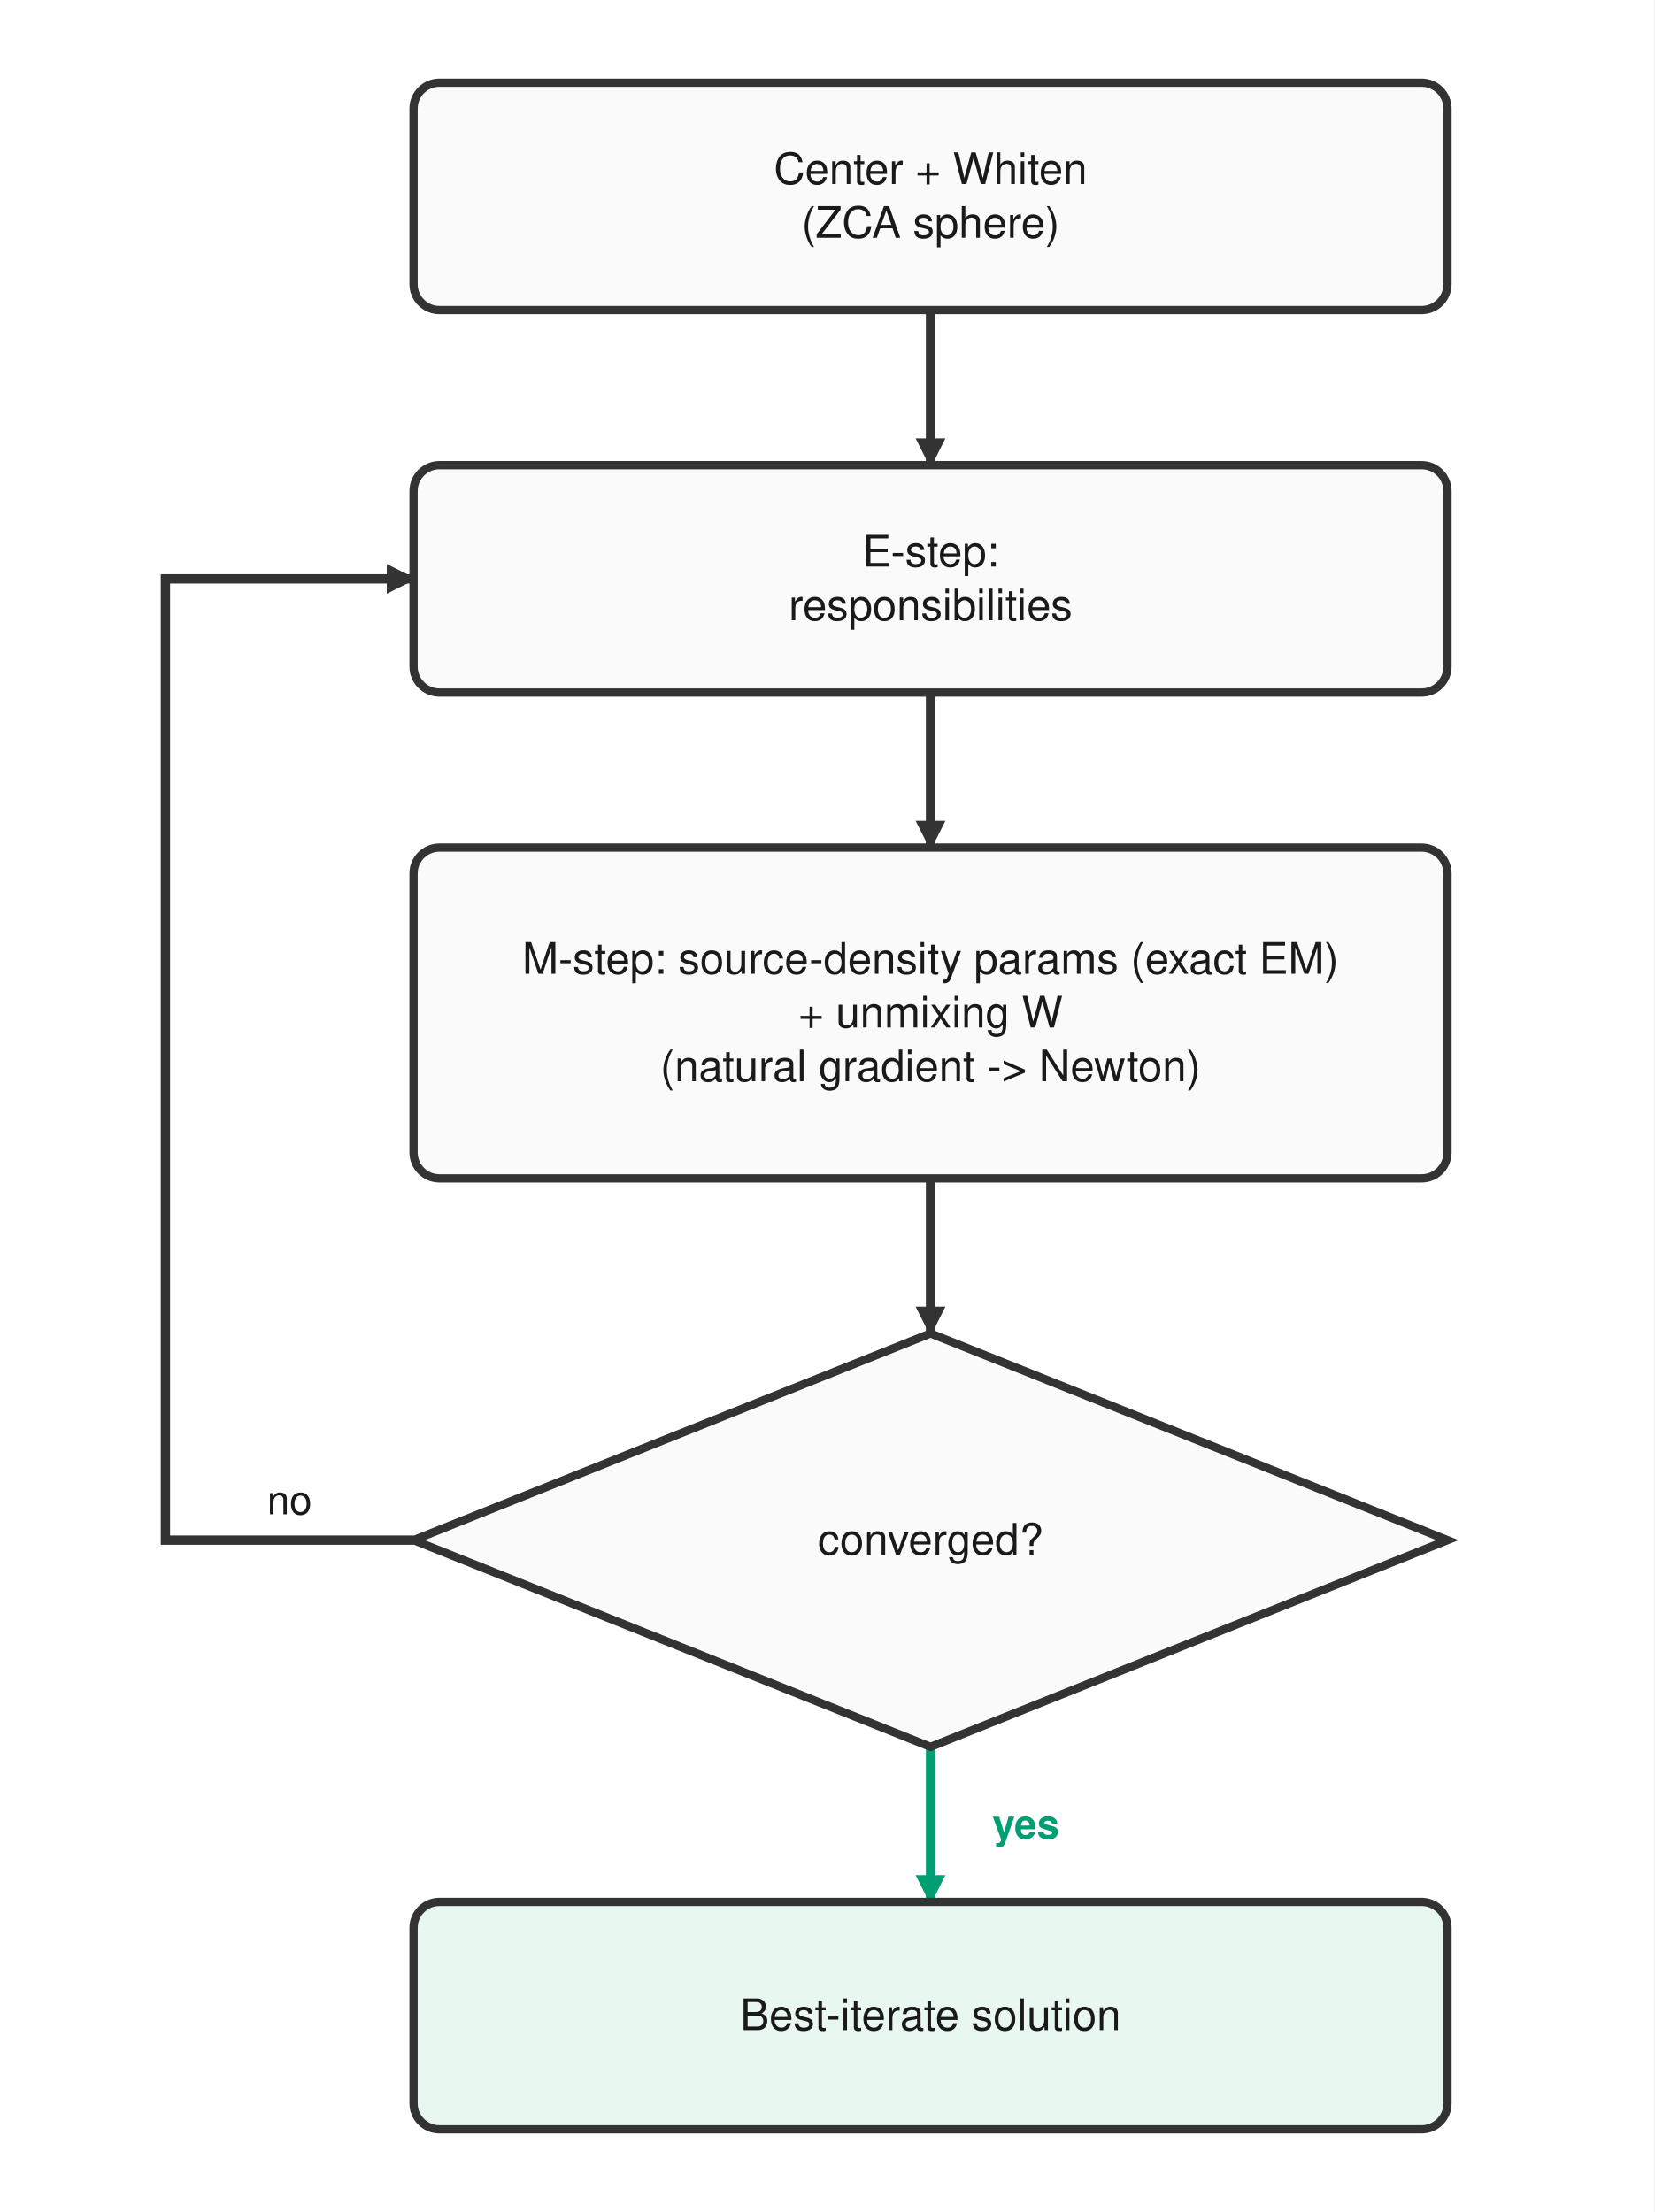
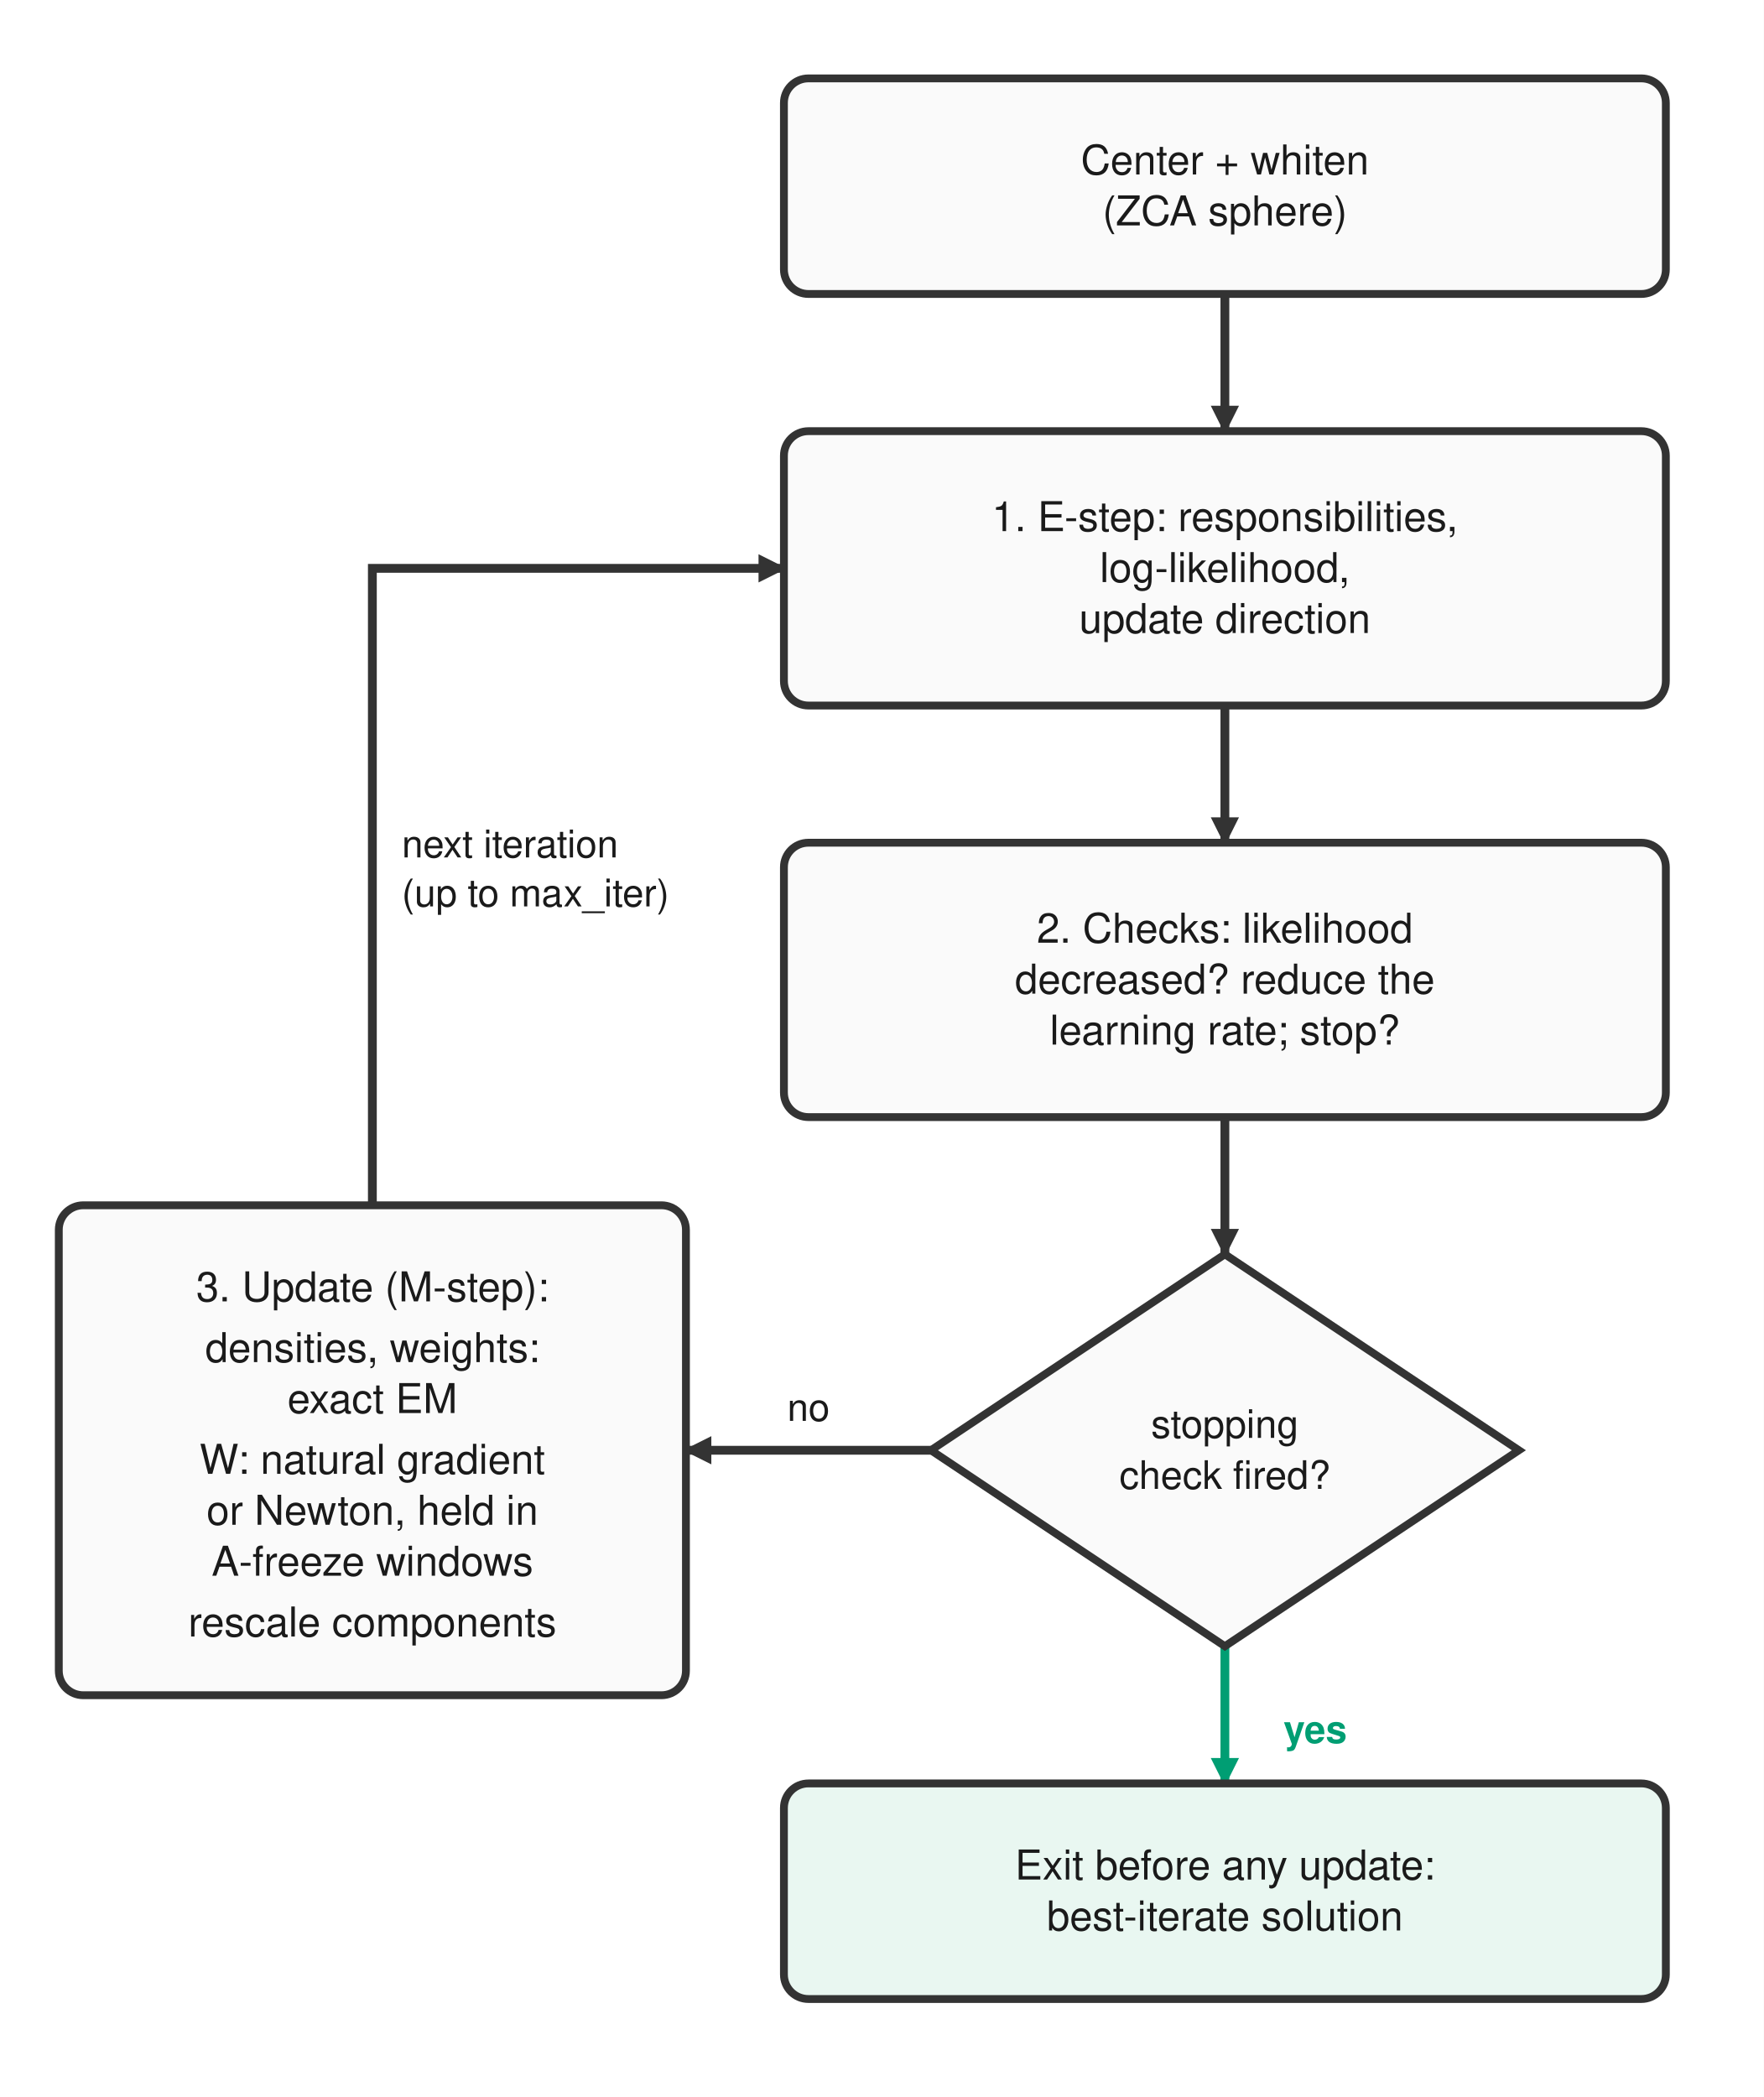
- <svg xmlns="http://www.w3.org/2000/svg" width="160mm" height="214mm" viewBox="0 0 160 214">
+ <svg xmlns="http://www.w3.org/2000/svg" width="180mm" height="214mm" viewBox="0 0 180 214">
  <defs>
    <marker id="arrow" viewBox="0 0 10 10" refX="9" refY="5" markerWidth="3.2" markerHeight="3.2" orient="auto-start-reverse">
      <path d="M 0 0 L 10 5 L 0 10 z" fill="#333333" />
    </marker>
    <marker id="arrow-accent" viewBox="0 0 10 10" refX="9" refY="5" markerWidth="3.2" markerHeight="3.2" orient="auto-start-reverse">
      <path d="M 0 0 L 10 5 L 0 10 z" fill="#009E73" />
    </marker>
  </defs>
-   <rect x="0" y="0" width="160" height="214" fill="white" />
-   <line x1="90.00" y1="30.00" x2="90.00" y2="45.00" stroke="#333333" stroke-width="0.9" marker-end="url(#arrow)" />
-   <line x1="90.00" y1="67.00" x2="90.00" y2="82.00" stroke="#333333" stroke-width="0.9" marker-end="url(#arrow)" />
-   <line x1="90.00" y1="114.00" x2="90.00" y2="129.00" stroke="#333333" stroke-width="0.9" marker-end="url(#arrow)" />
-   <line x1="90.00" y1="169.00" x2="90.00" y2="184.00" stroke="#009E73" stroke-width="0.9" marker-end="url(#arrow-accent)" />
-   <path d="M 40.00 149.00 L 16.00 149.00 L 16.00 56.00 L 40.00 56.00" fill="none" stroke="#333333" stroke-width="0.9" marker-end="url(#arrow)" />
-   <rect x="40.00" y="8.00" width="100.00" height="22.00" rx="2.5" fill="#FAFAFA" stroke="#333333" stroke-width="0.8" />
-   <text x="90.00" y="16.40" text-anchor="middle" dominant-baseline="middle" font-family="Helvetica, Arial, sans-serif" font-size="4.2" fill="#1A1A1A">Center + Whiten</text>
-   <text x="90.00" y="21.60" text-anchor="middle" dominant-baseline="middle" font-family="Helvetica, Arial, sans-serif" font-size="4.2" fill="#1A1A1A">(ZCA sphere)</text>
-   <rect x="40.00" y="45.00" width="100.00" height="22.00" rx="2.5" fill="#FAFAFA" stroke="#333333" stroke-width="0.8" />
-   <text x="90.00" y="53.40" text-anchor="middle" dominant-baseline="middle" font-family="Helvetica, Arial, sans-serif" font-size="4.2" fill="#1A1A1A">E-step:</text>
-   <text x="90.00" y="58.60" text-anchor="middle" dominant-baseline="middle" font-family="Helvetica, Arial, sans-serif" font-size="4.2" fill="#1A1A1A">responsibilities</text>
-   <rect x="40.00" y="82.00" width="100.00" height="32.00" rx="2.5" fill="#FAFAFA" stroke="#333333" stroke-width="0.8" />
-   <text x="90.00" y="92.80" text-anchor="middle" dominant-baseline="middle" font-family="Helvetica, Arial, sans-serif" font-size="4.2" fill="#1A1A1A">M-step: source-density params (exact EM)</text>
-   <text x="90.00" y="98.00" text-anchor="middle" dominant-baseline="middle" font-family="Helvetica, Arial, sans-serif" font-size="4.2" fill="#1A1A1A">+ unmixing W</text>
-   <text x="90.00" y="103.20" text-anchor="middle" dominant-baseline="middle" font-family="Helvetica, Arial, sans-serif" font-size="4.2" fill="#1A1A1A">(natural gradient -&gt; Newton)</text>
-   <polygon points="90.00,129.00 140.00,149.00 90.00,169.00 40.00,149.00" fill="#FAFAFA" stroke="#333333" stroke-width="0.8" />
-   <text x="90.00" y="149.00" text-anchor="middle" dominant-baseline="middle" font-family="Helvetica, Arial, sans-serif" font-size="4.2" fill="#1A1A1A">converged?</text>
-   <rect x="40.00" y="184.00" width="100.00" height="22.00" rx="2.5" fill="#E9F7F1" stroke="#333333" stroke-width="0.8" />
-   <text x="90.00" y="195.00" text-anchor="middle" dominant-baseline="middle" font-family="Helvetica, Arial, sans-serif" font-size="4.2" fill="#1A1A1A">Best-iterate solution</text>
-   <text x="28.00" y="146.50" text-anchor="middle" font-family="Helvetica, Arial, sans-serif" font-size="3.9" fill="#1A1A1A">no</text>
-   <text x="96.00" y="176.50" text-anchor="start" dominant-baseline="middle" font-family="Helvetica, Arial, sans-serif" font-size="3.9" fill="#009E73" font-weight="600">yes</text>
+   <rect x="0" y="0" width="180" height="214" fill="white" />
+   <line x1="125.00" y1="30.00" x2="125.00" y2="44.00" stroke="#333333" stroke-width="0.9" marker-end="url(#arrow)" />
+   <line x1="125.00" y1="72.00" x2="125.00" y2="86.00" stroke="#333333" stroke-width="0.9" marker-end="url(#arrow)" />
+   <line x1="125.00" y1="114.00" x2="125.00" y2="128.00" stroke="#333333" stroke-width="0.9" marker-end="url(#arrow)" />
+   <line x1="125.00" y1="168.00" x2="125.00" y2="182.00" stroke="#009E73" stroke-width="0.9" marker-end="url(#arrow-accent)" />
+   <line x1="95.00" y1="148.00" x2="70.00" y2="148.00" stroke="#333333" stroke-width="0.9" marker-end="url(#arrow)" />
+   <path d="M 38.00 123.00 L 38.00 58.00 L 80.00 58.00" fill="none" stroke="#333333" stroke-width="0.9" marker-end="url(#arrow)" />
+   <rect x="80.00" y="8.00" width="90.00" height="22.00" rx="2.5" fill="#FAFAFA" stroke="#333333" stroke-width="0.8" />
+   <text x="125.00" y="16.40" text-anchor="middle" dominant-baseline="middle" font-family="Helvetica, Arial, sans-serif" font-size="4.2" fill="#1A1A1A">Center + whiten</text>
+   <text x="125.00" y="21.60" text-anchor="middle" dominant-baseline="middle" font-family="Helvetica, Arial, sans-serif" font-size="4.2" fill="#1A1A1A">(ZCA sphere)</text>
+   <rect x="80.00" y="44.00" width="90.00" height="28.00" rx="2.5" fill="#FAFAFA" stroke="#333333" stroke-width="0.8" />
+   <text x="125.00" y="52.80" text-anchor="middle" dominant-baseline="middle" font-family="Helvetica, Arial, sans-serif" font-size="4.2" fill="#1A1A1A">1. E-step: responsibilities,</text>
+   <text x="125.00" y="58.00" text-anchor="middle" dominant-baseline="middle" font-family="Helvetica, Arial, sans-serif" font-size="4.2" fill="#1A1A1A">log-likelihood,</text>
+   <text x="125.00" y="63.20" text-anchor="middle" dominant-baseline="middle" font-family="Helvetica, Arial, sans-serif" font-size="4.2" fill="#1A1A1A">update direction</text>
+   <rect x="80.00" y="86.00" width="90.00" height="28.00" rx="2.5" fill="#FAFAFA" stroke="#333333" stroke-width="0.8" />
+   <text x="125.00" y="94.80" text-anchor="middle" dominant-baseline="middle" font-family="Helvetica, Arial, sans-serif" font-size="4.2" fill="#1A1A1A">2. Checks: likelihood</text>
+   <text x="125.00" y="100.00" text-anchor="middle" dominant-baseline="middle" font-family="Helvetica, Arial, sans-serif" font-size="4.2" fill="#1A1A1A">decreased? reduce the</text>
+   <text x="125.00" y="105.20" text-anchor="middle" dominant-baseline="middle" font-family="Helvetica, Arial, sans-serif" font-size="4.2" fill="#1A1A1A">learning rate; stop?</text>
+   <polygon points="125.00,128.00 155.00,148.00 125.00,168.00 95.00,148.00" fill="#FAFAFA" stroke="#333333" stroke-width="0.8" />
+   <text x="125.00" y="145.40" text-anchor="middle" dominant-baseline="middle" font-family="Helvetica, Arial, sans-serif" font-size="4.0" fill="#1A1A1A">stopping</text>
+   <text x="125.00" y="150.60" text-anchor="middle" dominant-baseline="middle" font-family="Helvetica, Arial, sans-serif" font-size="4.0" fill="#1A1A1A">check fired?</text>
+   <rect x="6.00" y="123.00" width="64.00" height="50.00" rx="2.5" fill="#FAFAFA" stroke="#333333" stroke-width="0.8" />
+   <text x="38.00" y="131.40" text-anchor="middle" dominant-baseline="middle" font-family="Helvetica, Arial, sans-serif" font-size="4.2" fill="#1A1A1A">3. Update (M-step):</text>
+   <text x="38.00" y="137.60" text-anchor="middle" dominant-baseline="middle" font-family="Helvetica, Arial, sans-serif" font-size="4.2" fill="#1A1A1A">densities, weights:</text>
+   <text x="38.00" y="142.80" text-anchor="middle" dominant-baseline="middle" font-family="Helvetica, Arial, sans-serif" font-size="4.2" fill="#1A1A1A">exact EM</text>
+   <text x="38.00" y="149.00" text-anchor="middle" dominant-baseline="middle" font-family="Helvetica, Arial, sans-serif" font-size="4.2" fill="#1A1A1A">W: natural gradient</text>
+   <text x="38.00" y="154.20" text-anchor="middle" dominant-baseline="middle" font-family="Helvetica, Arial, sans-serif" font-size="4.2" fill="#1A1A1A">or Newton, held in</text>
+   <text x="38.00" y="159.40" text-anchor="middle" dominant-baseline="middle" font-family="Helvetica, Arial, sans-serif" font-size="4.2" fill="#1A1A1A">A-freeze windows</text>
+   <text x="38.00" y="165.60" text-anchor="middle" dominant-baseline="middle" font-family="Helvetica, Arial, sans-serif" font-size="4.2" fill="#1A1A1A">rescale components</text>
+   <rect x="80.00" y="182.00" width="90.00" height="22.00" rx="2.5" fill="#E9F7F1" stroke="#333333" stroke-width="0.8" />
+   <text x="125.00" y="190.40" text-anchor="middle" dominant-baseline="middle" font-family="Helvetica, Arial, sans-serif" font-size="4.2" fill="#1A1A1A">Exit before any update:</text>
+   <text x="125.00" y="195.60" text-anchor="middle" dominant-baseline="middle" font-family="Helvetica, Arial, sans-serif" font-size="4.2" fill="#1A1A1A">best-iterate solution</text>
+   <text x="82.50" y="145.00" text-anchor="middle" font-family="Helvetica, Arial, sans-serif" font-size="3.9" fill="#1A1A1A">no</text>
+   <text x="131.00" y="176.50" text-anchor="start" dominant-baseline="middle" font-family="Helvetica, Arial, sans-serif" font-size="3.9" fill="#009E73" font-weight="600">yes</text>
+   <text x="41.00" y="87.50" text-anchor="start" font-family="Helvetica, Arial, sans-serif" font-size="3.9" fill="#1A1A1A">next iteration</text>
+   <text x="41.00" y="92.50" text-anchor="start" font-family="Helvetica, Arial, sans-serif" font-size="3.9" fill="#1A1A1A">(up to max_iter)</text>
</svg>
